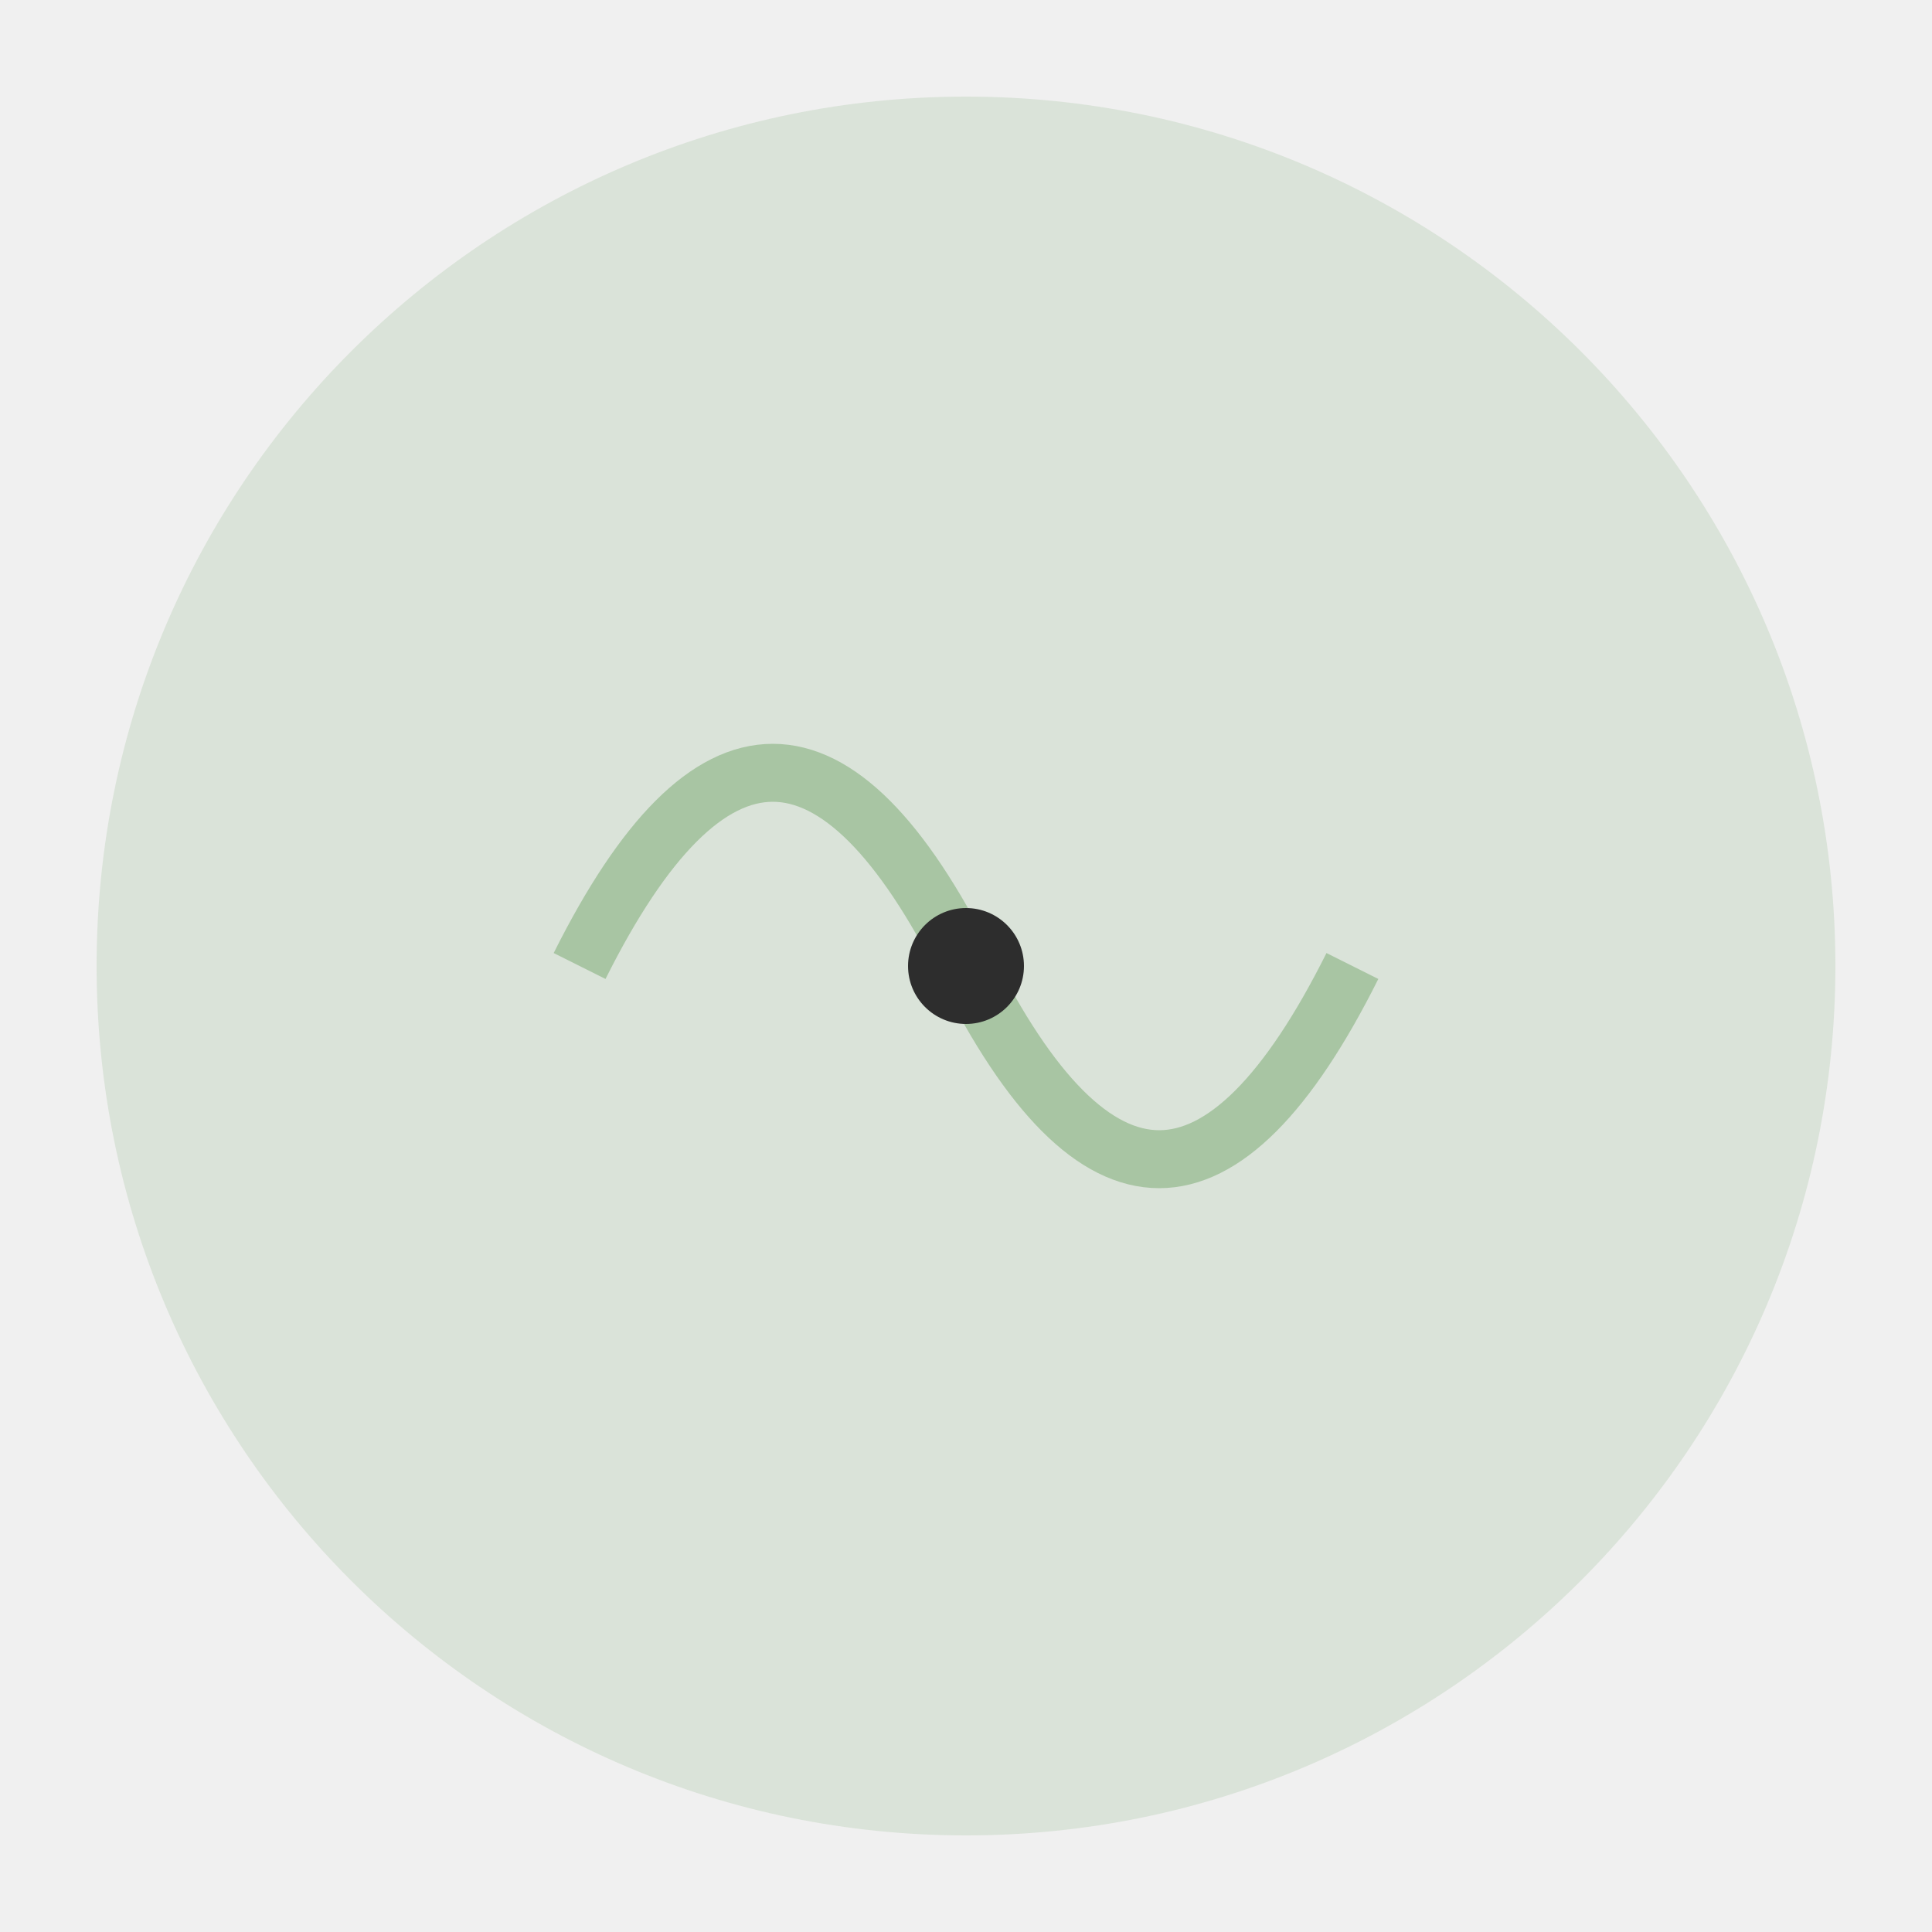
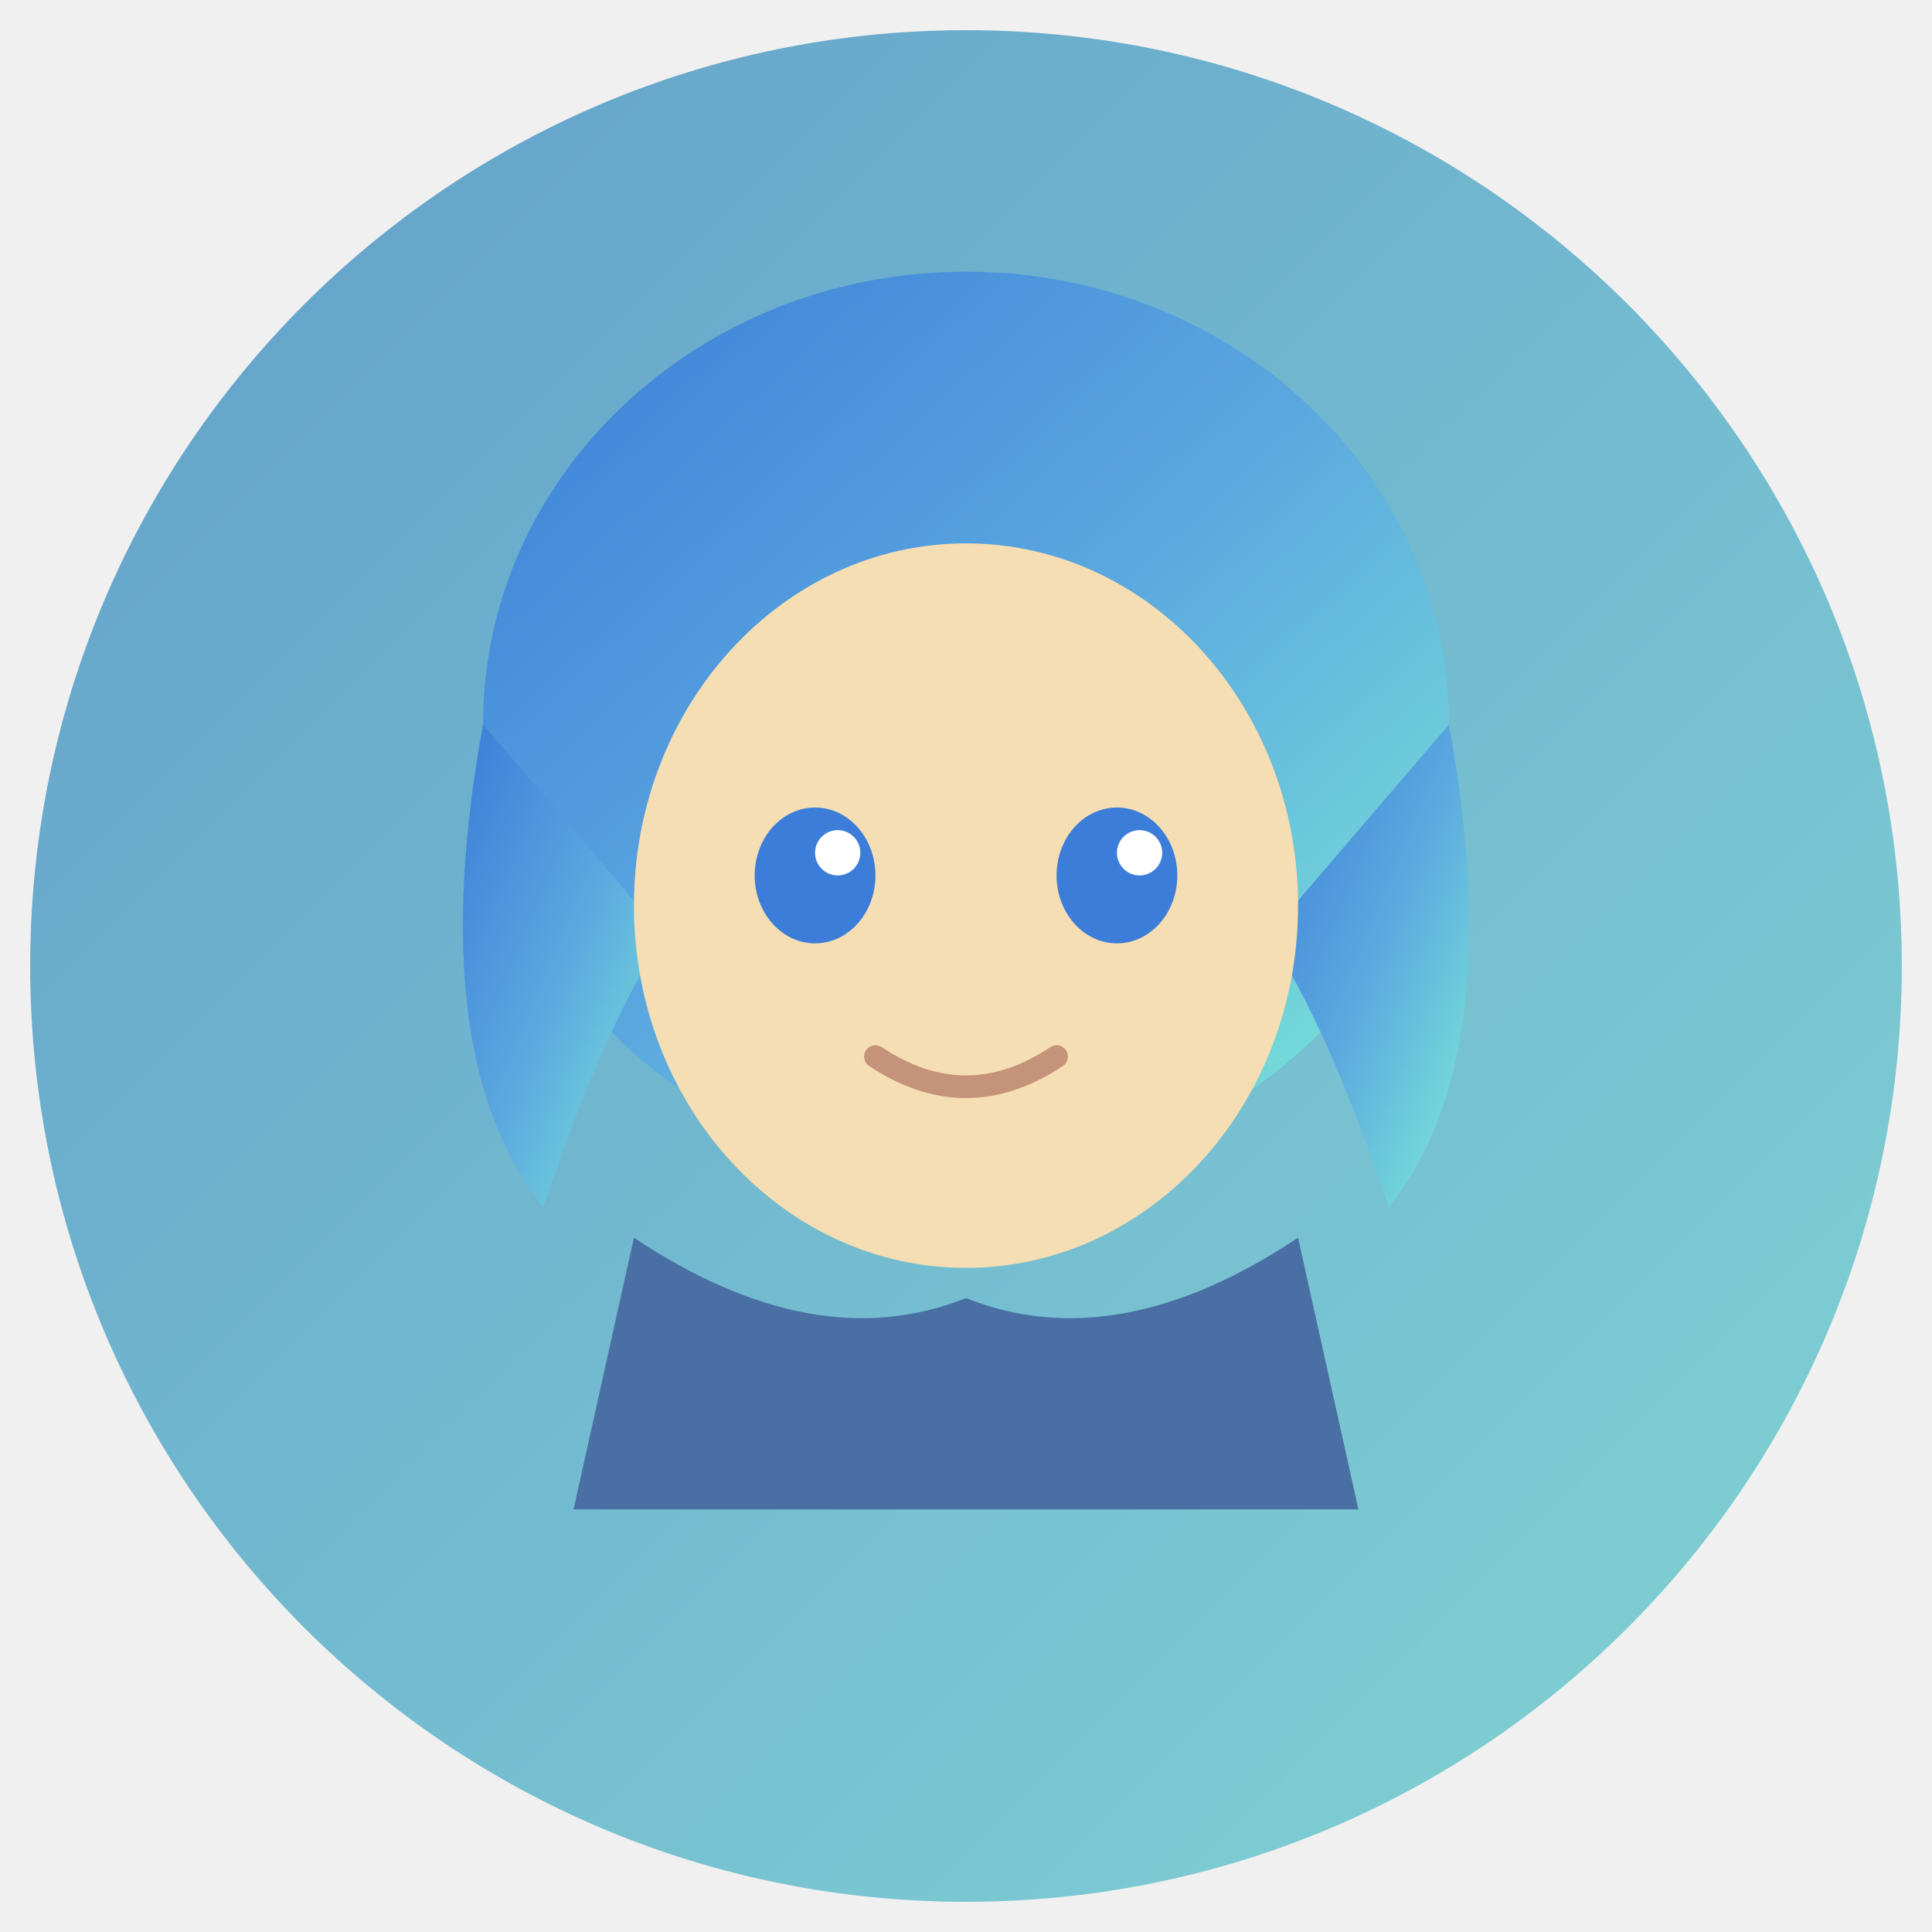
- <svg xmlns="http://www.w3.org/2000/svg" viewBox="0 0 100 100">
-   <circle cx="50" cy="50" r="45" fill="#A8C5A3" opacity="0.3" />
-   <path d="M30 50 Q40 30, 50 50 T70 50" stroke="#A8C5A3" stroke-width="3" fill="none" />
-   <circle cx="50" cy="50" r="3" fill="#2D2D2D" />
+ <svg xmlns="http://www.w3.org/2000/svg" viewBox="0 0 128 128">
+   <defs>
+     <linearGradient id="bg" x1="0%" y1="0%" x2="100%" y2="100%">
+       <stop offset="0%" stop-color="#4A90C4" />
+       <stop offset="100%" stop-color="#6ECFCF" />
+     </linearGradient>
+     <linearGradient id="hair" x1="0%" y1="0%" x2="100%" y2="100%">
+       <stop offset="0%" stop-color="#3B7DD8" />
+       <stop offset="50%" stop-color="#5BA8E0" />
+       <stop offset="100%" stop-color="#7EECD6" />
+     </linearGradient>
+   </defs>
+   <circle cx="64" cy="64" r="62" fill="url(#bg)" opacity="0.85" />
+   <ellipse cx="64" cy="48" rx="32" ry="30" fill="url(#hair)" />
+   <path d="M32 48 Q28 70 36 80 Q40 68 44 62 Z" fill="url(#hair)" />
+   <path d="M96 48 Q100 70 92 80 Q88 68 84 62 Z" fill="url(#hair)" />
+   <ellipse cx="64" cy="60" rx="22" ry="24" fill="#F5DEB3" />
+   <ellipse cx="54" cy="58" rx="4" ry="4.5" fill="#3B7DD8" />
+   <ellipse cx="74" cy="58" rx="4" ry="4.5" fill="#3B7DD8" />
+   <circle cx="55.5" cy="56.5" r="1.5" fill="white" />
+   <circle cx="75.5" cy="56.5" r="1.5" fill="white" />
+   <path d="M58 70 Q64 74 70 70" stroke="#C4937A" stroke-width="1.5" fill="none" stroke-linecap="round" />
+   <path d="M42 82 Q54 90 64 86 Q74 90 86 82 L90 100 L38 100 Z" fill="#4A6FA5" />
</svg>
